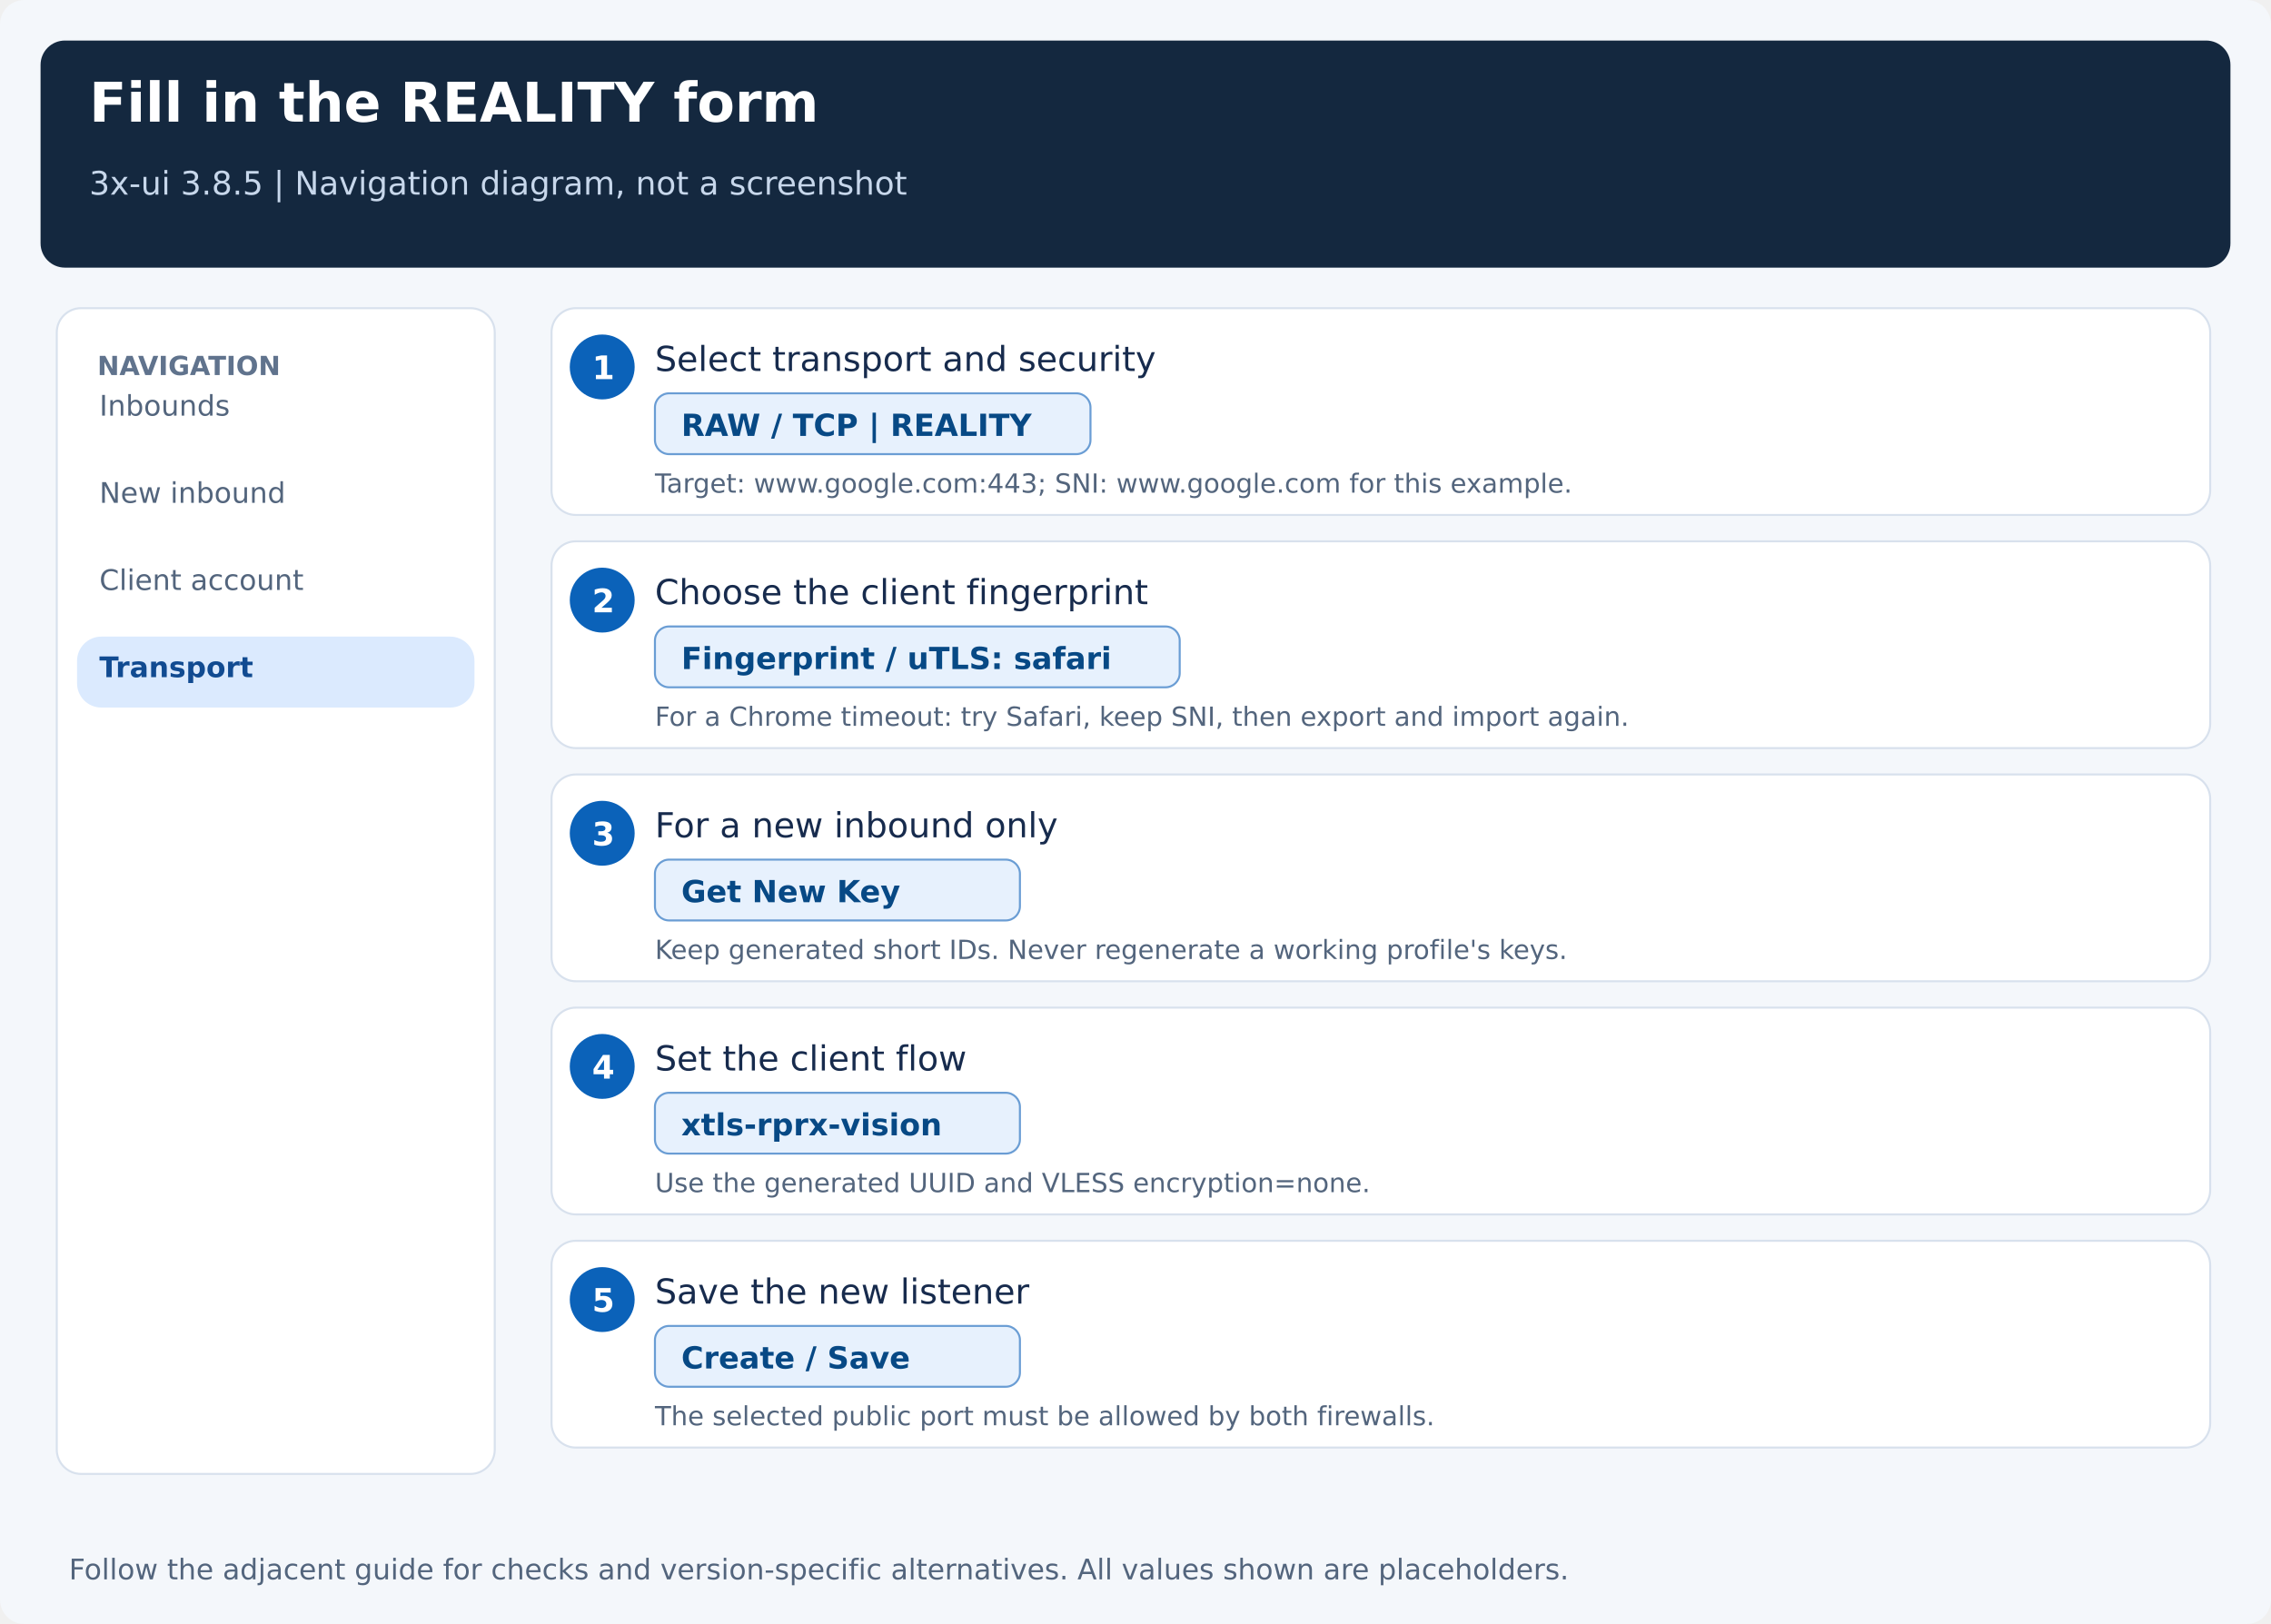
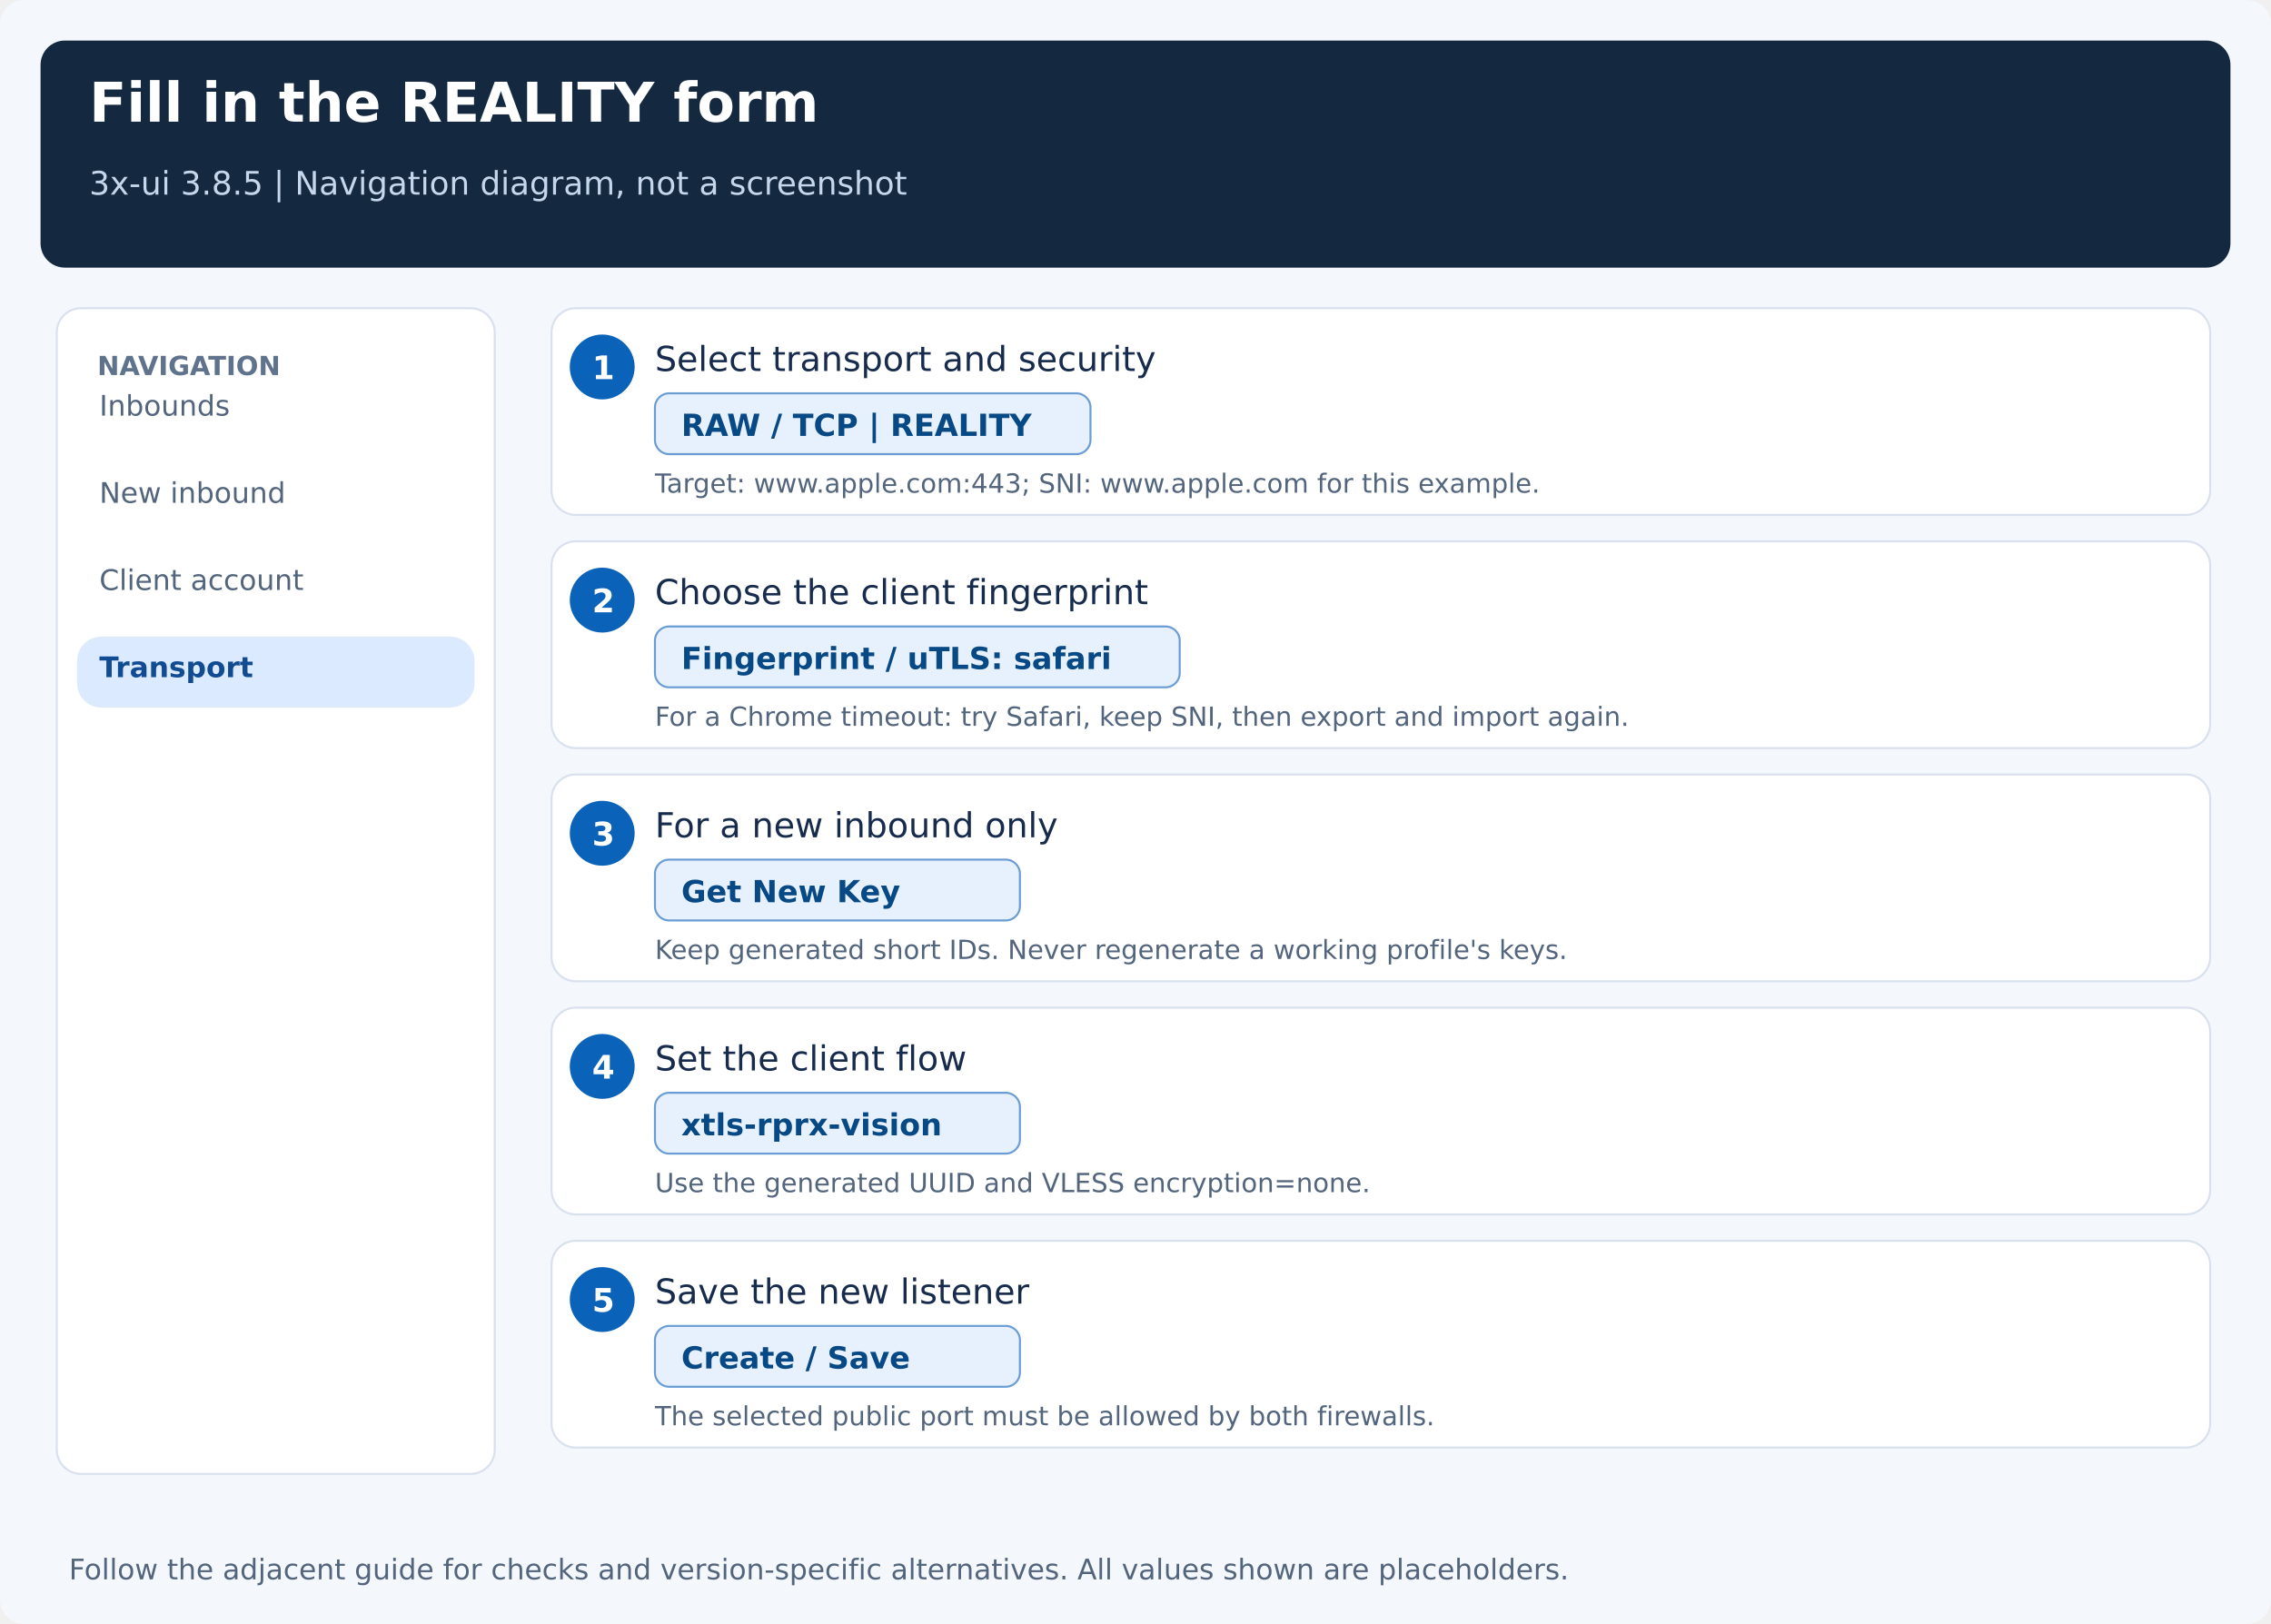
<svg xmlns="http://www.w3.org/2000/svg" width="1120" height="801" viewBox="0 0 1120 801" role="img" aria-labelledby="title desc">
  <g font-family="DejaVu Sans,Arial,sans-serif">
    <rect x="0" y="0" width="1120" height="801" rx="12" fill="#f4f7fb" stroke="none" />
    <rect x="20" y="20" width="1080" height="112" rx="12" fill="#14283f" stroke="none" />
    <text x="44" y="60" font-size="27" fill="#ffffff" font-weight="700">Fill in the REALITY form</text>
    <text x="44" y="96" font-size="16" fill="#c7d7eb" font-weight="400">3x-ui 3.8.5  |  Navigation diagram, not a screenshot</text>
    <rect x="28" y="152" width="216" height="575" rx="12" fill="#ffffff" stroke="#d8e1ed" />
    <text x="48" y="185" font-size="13" fill="#60738d" font-weight="700">NAVIGATION</text>
    <text x="49" y="205" font-size="14" fill="#53657d" font-weight="400">Inbounds</text>
    <text x="49" y="248" font-size="14" fill="#53657d" font-weight="400">New inbound</text>
    <text x="49" y="291" font-size="14" fill="#53657d" font-weight="400">Client account</text>
    <rect x="38" y="314" width="196" height="35" rx="12" fill="#dbeafe" stroke="none" />
    <text x="49" y="334" font-size="14" fill="#114b91" font-weight="700">Transport</text>
    <rect x="272" y="152" width="818" height="102" rx="12" fill="#ffffff" stroke="#d8e1ed" />
    <circle cx="297" cy="181" r="16" fill="#0b62b9" />
    <text x="292" y="187" font-size="16" fill="white" font-weight="700">1</text>
    <text x="323" y="183" font-size="17" fill="#172b4d" font-weight="400">Select transport and security</text>
    <rect x="323" y="194" width="214.8" height="30" rx="7" fill="#e7f1fd" stroke="#6a9dd4" />
    <text x="336" y="215" font-size="15" fill="#074985" font-weight="700">RAW / TCP  |  REALITY</text>
-     <text x="323" y="243" font-size="13" fill="#53657d" font-weight="400">Target: www.google.com:443; SNI: www.google.com for this example.</text>
+     <text x="323" y="243" font-size="13" fill="#53657d" font-weight="400">Target: www.apple.com:443; SNI: www.apple.com for this example.</text>
    <rect x="272" y="267" width="818" height="102" rx="12" fill="#ffffff" stroke="#d8e1ed" />
    <circle cx="297" cy="296" r="16" fill="#0b62b9" />
    <text x="292" y="302" font-size="16" fill="white" font-weight="700">2</text>
    <text x="323" y="298" font-size="17" fill="#172b4d" font-weight="400">Choose the client fingerprint</text>
    <rect x="323" y="309" width="258.8" height="30" rx="7" fill="#e7f1fd" stroke="#6a9dd4" />
    <text x="336" y="330" font-size="15" fill="#074985" font-weight="700">Fingerprint / uTLS: safari</text>
    <text x="323" y="358" font-size="13" fill="#53657d" font-weight="400">For a Chrome timeout: try Safari, keep SNI, then export and import again.</text>
    <rect x="272" y="382" width="818" height="102" rx="12" fill="#ffffff" stroke="#d8e1ed" />
    <circle cx="297" cy="411" r="16" fill="#0b62b9" />
    <text x="292" y="417" font-size="16" fill="white" font-weight="700">3</text>
    <text x="323" y="413" font-size="17" fill="#172b4d" font-weight="400">For a new inbound only</text>
    <rect x="323" y="424" width="180" height="30" rx="7" fill="#e7f1fd" stroke="#6a9dd4" />
    <text x="336" y="445" font-size="15" fill="#074985" font-weight="700">Get New Key</text>
    <text x="323" y="473" font-size="13" fill="#53657d" font-weight="400">Keep generated short IDs. Never regenerate a working profile's keys.</text>
    <rect x="272" y="497" width="818" height="102" rx="12" fill="#ffffff" stroke="#d8e1ed" />
    <circle cx="297" cy="526" r="16" fill="#0b62b9" />
    <text x="292" y="532" font-size="16" fill="white" font-weight="700">4</text>
    <text x="323" y="528" font-size="17" fill="#172b4d" font-weight="400">Set the client flow</text>
    <rect x="323" y="539" width="180" height="30" rx="7" fill="#e7f1fd" stroke="#6a9dd4" />
    <text x="336" y="560" font-size="15" fill="#074985" font-weight="700">xtls-rprx-vision</text>
    <text x="323" y="588" font-size="13" fill="#53657d" font-weight="400">Use the generated UUID and VLESS encryption=none.</text>
    <rect x="272" y="612" width="818" height="102" rx="12" fill="#ffffff" stroke="#d8e1ed" />
    <circle cx="297" cy="641" r="16" fill="#0b62b9" />
    <text x="292" y="647" font-size="16" fill="white" font-weight="700">5</text>
    <text x="323" y="643" font-size="17" fill="#172b4d" font-weight="400">Save the new listener</text>
    <rect x="323" y="654" width="180" height="30" rx="7" fill="#e7f1fd" stroke="#6a9dd4" />
    <text x="336" y="675" font-size="15" fill="#074985" font-weight="700">Create / Save</text>
    <text x="323" y="703" font-size="13" fill="#53657d" font-weight="400">The selected public port must be allowed by both firewalls.</text>
    <text x="34" y="779" font-size="14" fill="#53657d" font-weight="400">Follow the adjacent guide for checks and version-specific alternatives. All values shown are placeholders.</text>
  </g>
</svg>
